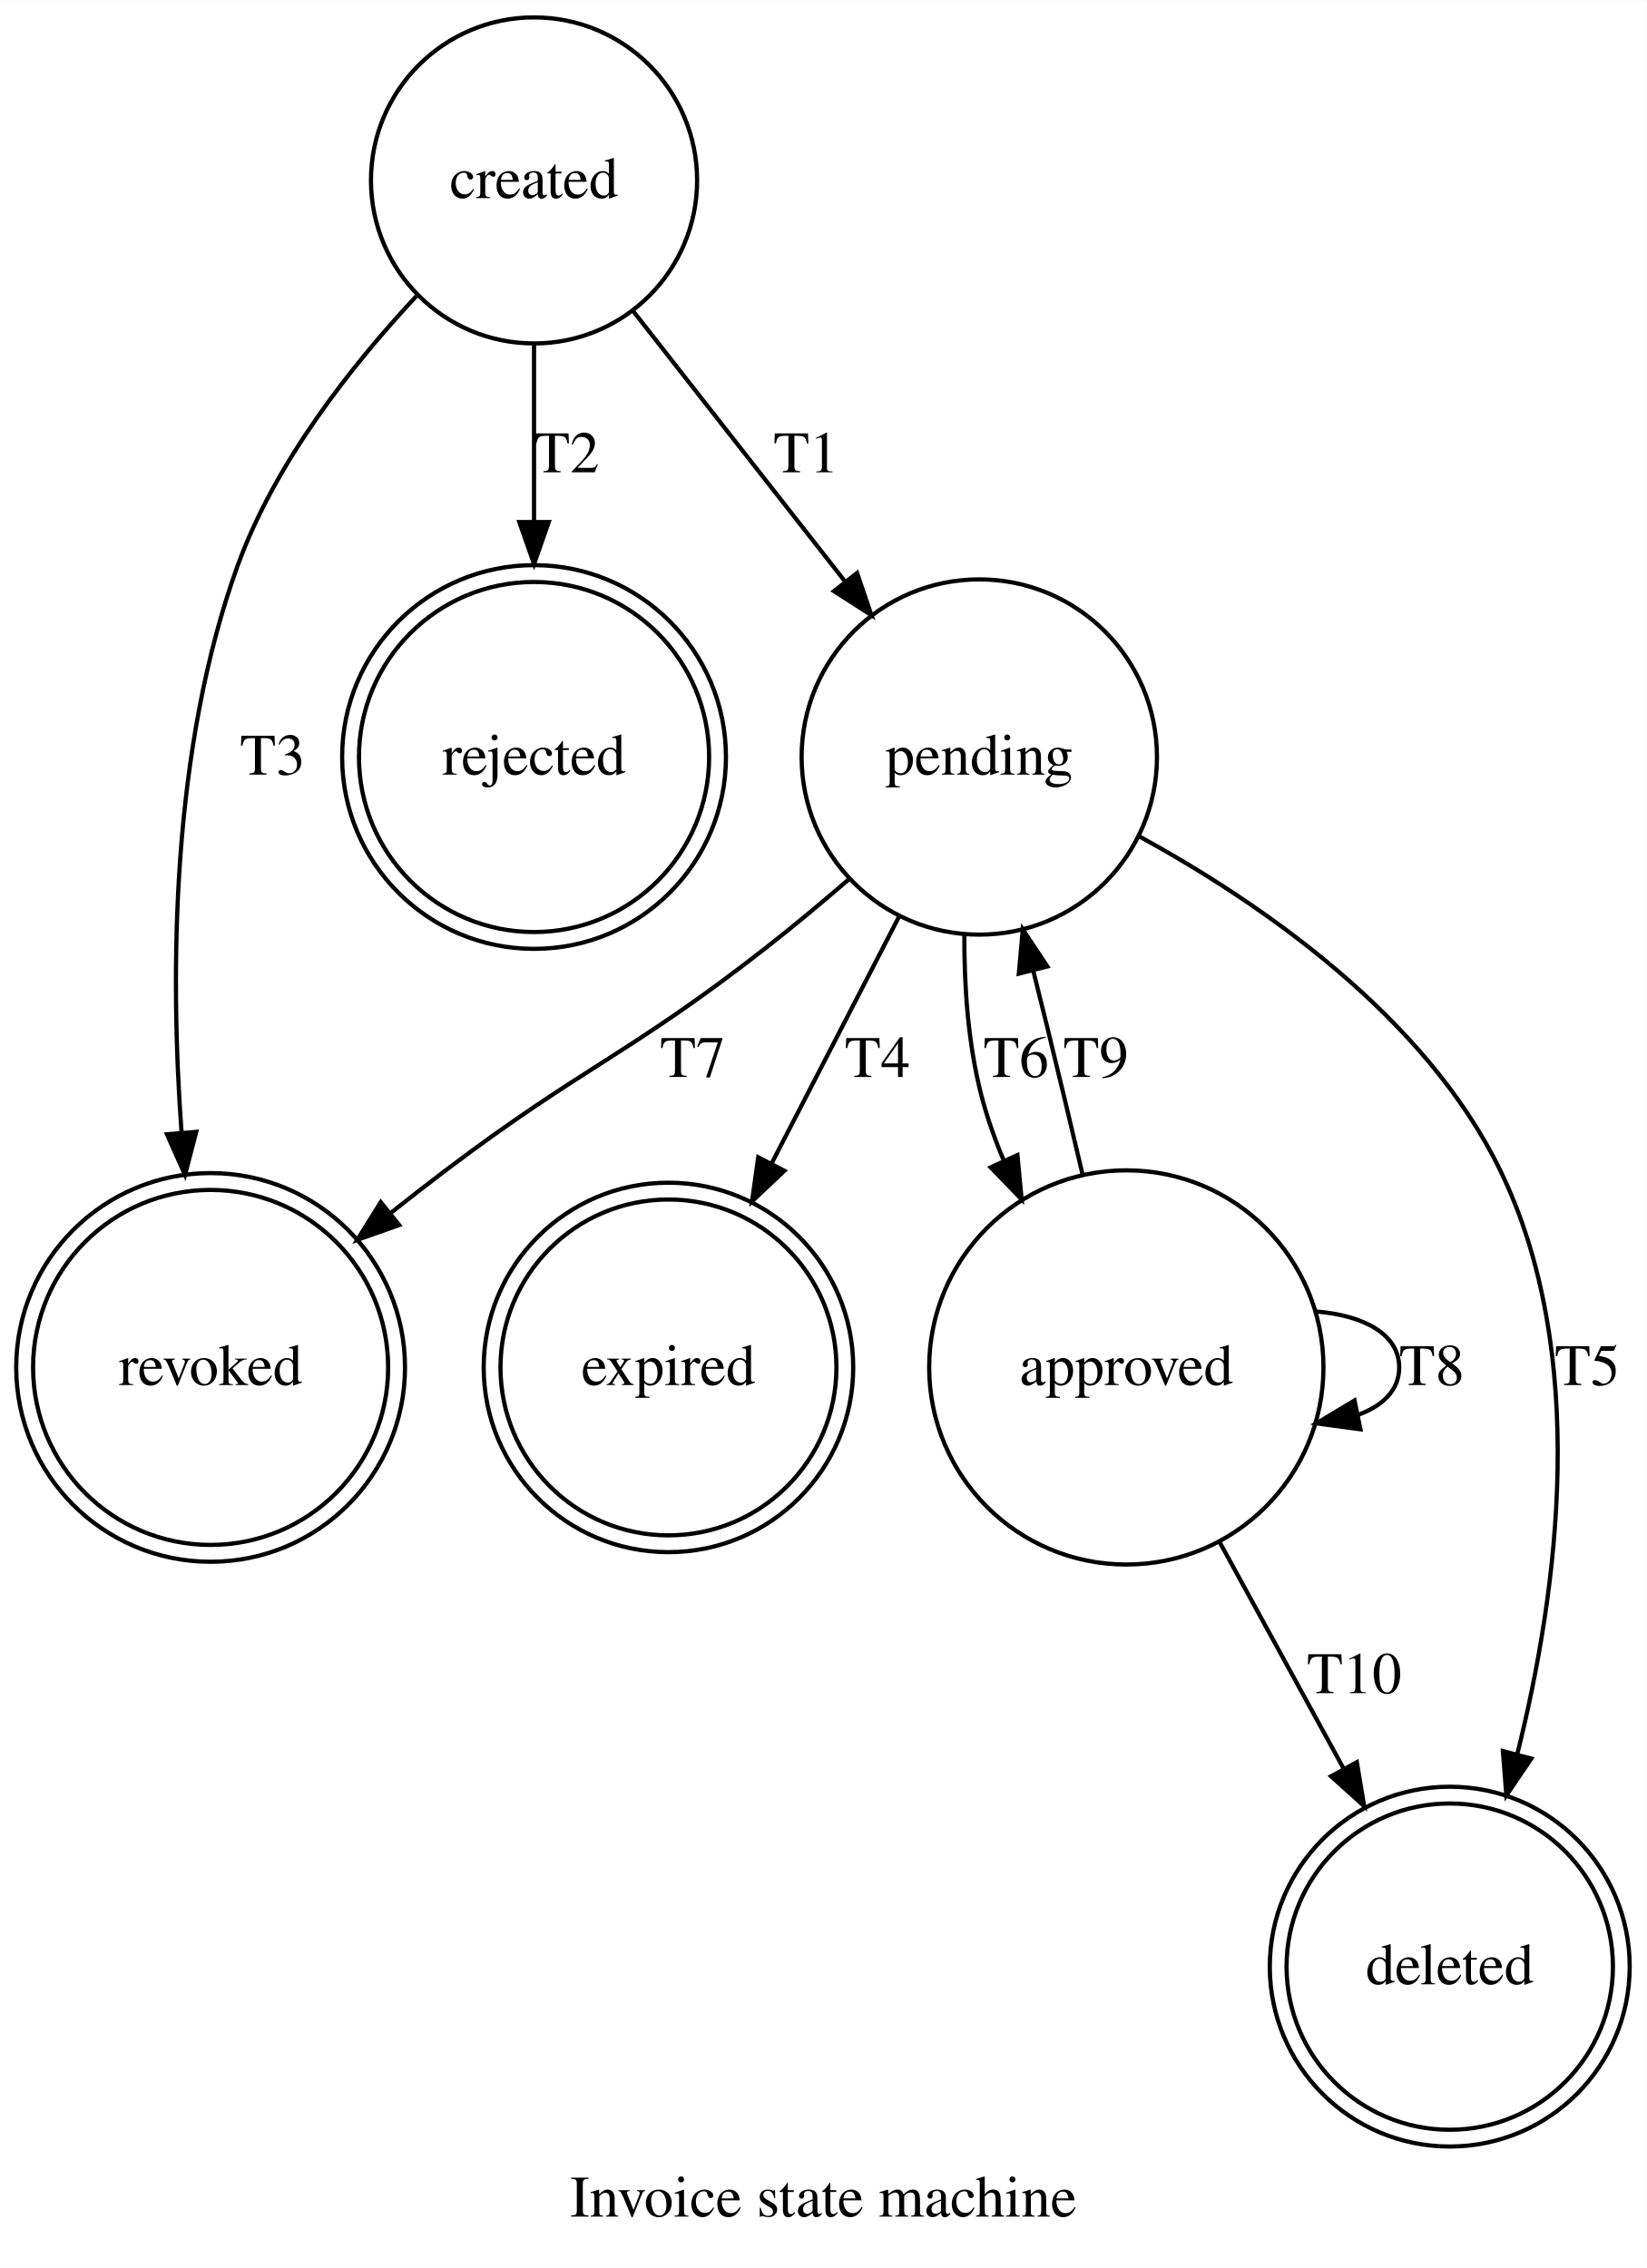
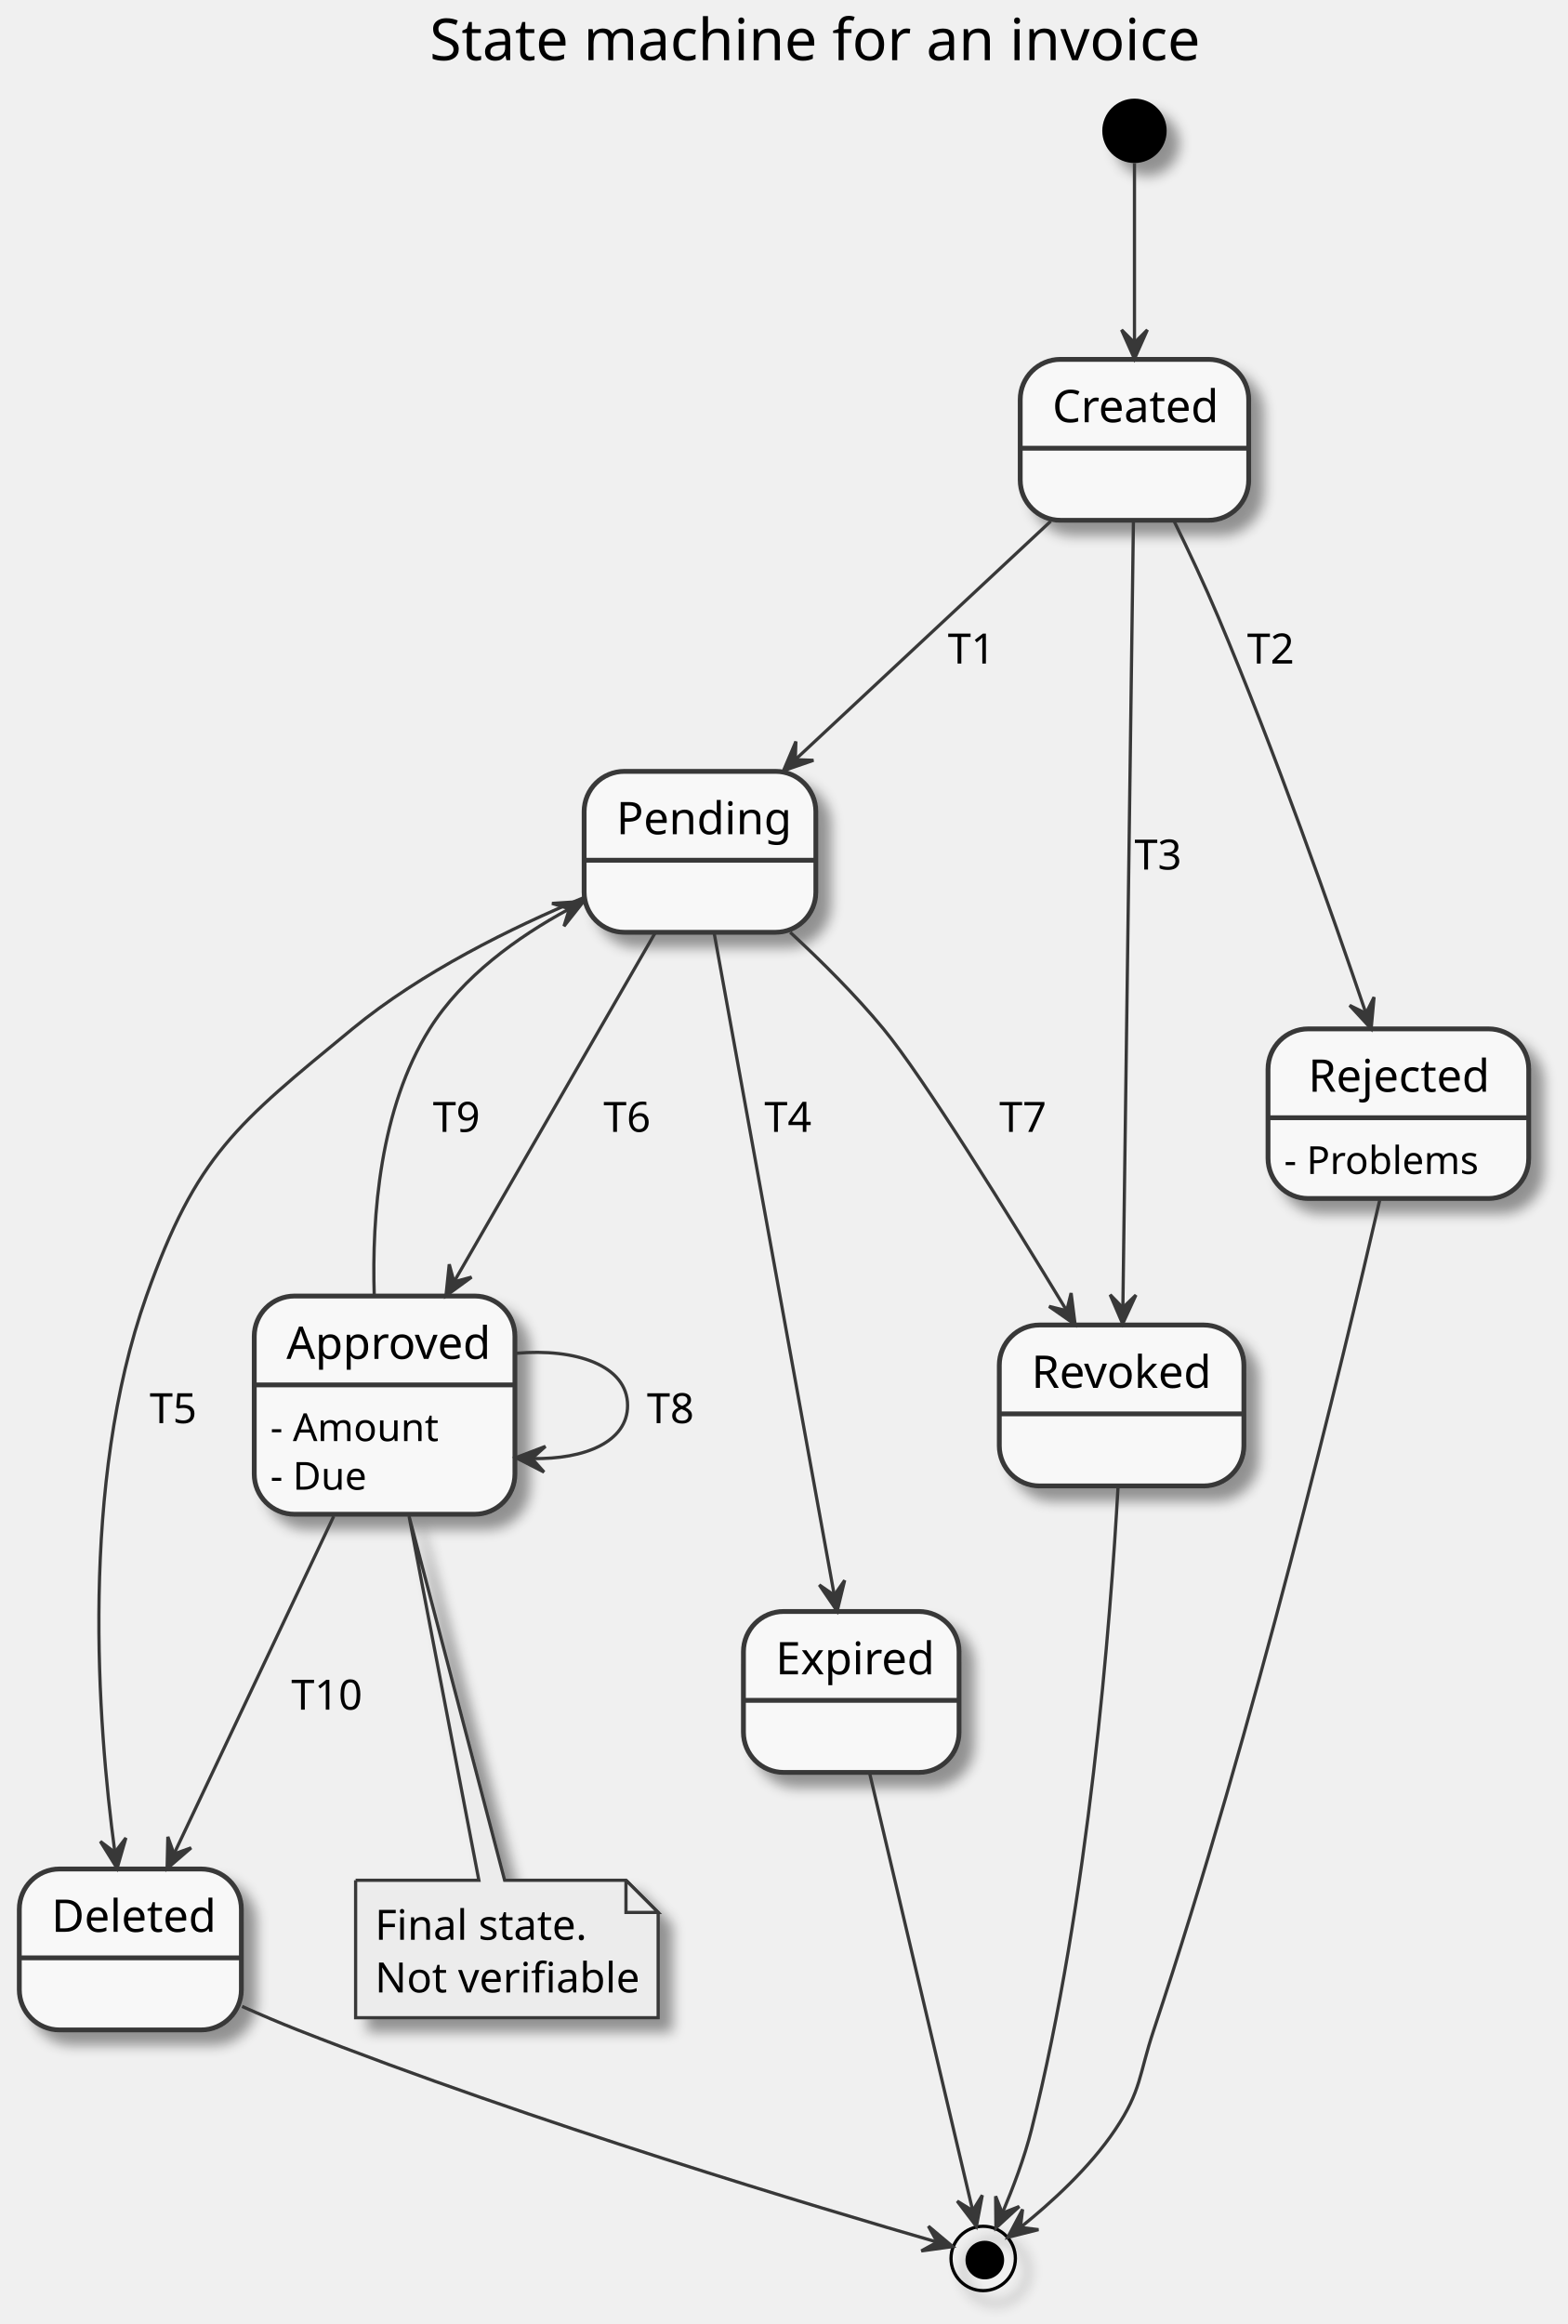
- <svg xmlns="http://www.w3.org/2000/svg" width="392pt" height="540pt" viewBox="0.00 0.00 392.06 539.98">
-   <g id="graph0" class="graph" transform="scale(1 1) rotate(0) translate(4 535.985)">
-     <polygon fill="white" stroke="none" points="-4,4 -4,-535.985 388.06,-535.985 388.06,4 -4,4" />
-     <text text-anchor="middle" x="192.03" y="-8.2" font-family="Times,serif" font-size="14.00">Invoice state machine</text>
-     <g id="node1" class="node">
-       <ellipse fill="none" stroke="black" cx="123.139" cy="-493.074" rx="38.821" ry="38.821" />
-       <text text-anchor="middle" x="123.139" y="-488.874" font-family="Times,serif" font-size="14.00">created</text>
-     </g>
-     <g id="node2" class="node">
-       <ellipse fill="none" stroke="black" cx="46.139" cy="-210.409" rx="42.266" ry="42.266" />
-       <ellipse fill="none" stroke="black" cx="46.139" cy="-210.409" rx="46.278" ry="46.278" />
-       <text text-anchor="middle" x="46.139" y="-206.209" font-family="Times,serif" font-size="14.00">revoked</text>
-     </g>
-     <g id="edge3" class="edge">
-       <path fill="none" stroke="black" d="M95.108,-465.505C79.474,-448.761 61.418,-425.75 52.586,-401.364 36.856,-357.932 36.401,-305.198 39.22,-266.323" />
-       <polygon fill="black" stroke="black" points="42.717,-266.502 40.045,-256.25 35.74,-265.93 42.717,-266.502" />
-       <text text-anchor="middle" x="60.915" y="-351.57" font-family="Times,serif" font-size="14.00">T3</text>
-     </g>
-     <g id="node3" class="node">
-       <ellipse fill="none" stroke="black" cx="123.139" cy="-355.77" rx="41.68" ry="41.68" />
-       <ellipse fill="none" stroke="black" cx="123.139" cy="-355.77" rx="45.688" ry="45.688" />
-       <text text-anchor="middle" x="123.139" y="-351.57" font-family="Times,serif" font-size="14.00">rejected</text>
-     </g>
-     <g id="edge2" class="edge">
-       <path fill="none" stroke="black" d="M123.139,-454.024C123.139,-440.942 123.139,-426.02 123.139,-411.858" />
-       <polygon fill="black" stroke="black" points="126.639,-411.719 123.139,-401.719 119.639,-411.719 126.639,-411.719" />
-       <text text-anchor="middle" x="130.915" y="-423.564" font-family="Times,serif" font-size="14.00">T2</text>
-     </g>
-     <g id="node5" class="node">
-       <ellipse fill="none" stroke="black" cx="229.139" cy="-355.77" rx="42.299" ry="42.299" />
-       <text text-anchor="middle" x="229.139" y="-351.57" font-family="Times,serif" font-size="14.00">pending</text>
-     </g>
-     <g id="edge1" class="edge">
-       <path fill="none" stroke="black" d="M146.663,-462.046C161.525,-443.076 180.92,-418.319 197.168,-397.58" />
-       <polygon fill="black" stroke="black" points="200.042,-399.586 203.454,-389.556 194.531,-395.269 200.042,-399.586" />
-       <text text-anchor="middle" x="187.915" y="-423.564" font-family="Times,serif" font-size="14.00">T1</text>
-     </g>
-     <g id="node4" class="node">
-       <ellipse fill="none" stroke="black" cx="155.139" cy="-210.409" rx="39.988" ry="39.988" />
-       <ellipse fill="none" stroke="black" cx="155.139" cy="-210.409" rx="43.988" ry="43.988" />
-       <text text-anchor="middle" x="155.139" y="-206.209" font-family="Times,serif" font-size="14.00">expired</text>
-     </g>
-     <g id="edge7" class="edge">
-       <path fill="none" stroke="black" d="M198.317,-326.85C191.768,-321.194 184.814,-315.387 178.139,-310.176 145.718,-284.867 134.949,-282.177 102.139,-257.376 97.811,-254.105 93.353,-250.632 88.93,-247.117" />
-       <polygon fill="black" stroke="black" points="91.032,-244.316 81.044,-240.781 86.647,-249.773 91.032,-244.316" />
-       <text text-anchor="middle" x="160.915" y="-279.576" font-family="Times,serif" font-size="14.00">T7</text>
-     </g>
-     <g id="edge4" class="edge">
-       <path fill="none" stroke="black" d="M210.082,-317.851C200.803,-299.874 189.537,-278.049 179.628,-258.852" />
-       <polygon fill="black" stroke="black" points="182.732,-257.236 175.035,-249.955 176.512,-260.447 182.732,-257.236" />
-       <text text-anchor="middle" x="204.915" y="-279.576" font-family="Times,serif" font-size="14.00">T4</text>
-     </g>
-     <g id="node6" class="node">
-       <ellipse fill="none" stroke="black" cx="264.139" cy="-210.409" rx="46.934" ry="46.934" />
-       <text text-anchor="middle" x="264.139" y="-206.209" font-family="Times,serif" font-size="14.00">approved</text>
-     </g>
-     <g id="edge6" class="edge">
-       <path fill="none" stroke="black" d="M225.582,-313.485C225.522,-301.073 226.477,-287.528 229.586,-275.376 230.935,-270.103 232.81,-264.791 234.996,-259.603" />
-       <polygon fill="black" stroke="black" points="238.214,-260.981 239.218,-250.434 231.856,-258.053 238.214,-260.981" />
-       <text text-anchor="middle" x="237.915" y="-279.576" font-family="Times,serif" font-size="14.00">T6</text>
-     </g>
-     <g id="node7" class="node">
-       <ellipse fill="none" stroke="black" cx="341.139" cy="-67.721" rx="38.849" ry="38.849" />
-       <ellipse fill="none" stroke="black" cx="341.139" cy="-67.721" rx="42.842" ry="42.842" />
-       <text text-anchor="middle" x="341.139" y="-63.521" font-family="Times,serif" font-size="14.00">deleted</text>
-     </g>
-     <g id="edge5" class="edge">
-       <path fill="none" stroke="black" d="M266.969,-337.012C296.487,-320.853 335.366,-293.936 353.139,-257.376 374.303,-213.84 367.095,-157.844 357.184,-118.199" />
-       <polygon fill="black" stroke="black" points="360.557,-117.265 354.621,-108.489 353.789,-119.052 360.557,-117.265" />
-       <text text-anchor="middle" x="373.915" y="-206.209" font-family="Times,serif" font-size="14.00">T5</text>
-     </g>
-     <g id="edge9" class="edge">
-       <path fill="none" stroke="black" d="M253.739,-256.303C250.987,-267.992 247.988,-280.565 245.139,-292.176 244.131,-296.281 243.074,-300.535 242.002,-304.803" />
-       <polygon fill="black" stroke="black" points="238.551,-304.176 239.496,-314.729 245.338,-305.89 238.551,-304.176" />
-       <text text-anchor="middle" x="256.915" y="-279.576" font-family="Times,serif" font-size="14.00">T9</text>
-     </g>
-     <g id="edge8" class="edge">
-       <path fill="none" stroke="black" d="M309.377,-223.724C320.667,-222.792 329.106,-218.354 329.106,-210.409 329.106,-205.071 325.296,-201.316 319.372,-199.144" />
-       <polygon fill="black" stroke="black" points="319.876,-195.674 309.377,-197.094 318.47,-202.532 319.876,-195.674" />
-       <text text-anchor="middle" x="336.882" y="-206.209" font-family="Times,serif" font-size="14.00">T8</text>
-     </g>
-     <g id="edge10" class="edge">
-       <path fill="none" stroke="black" d="M286.41,-168.716C295.639,-151.854 306.391,-132.21 315.909,-114.818" />
-       <polygon fill="black" stroke="black" points="319.029,-116.408 320.76,-105.955 312.888,-113.047 319.029,-116.408" />
-       <text text-anchor="middle" x="318.415" y="-132.842" font-family="Times,serif" font-size="14.00">T10</text>
-     </g>
+ <svg xmlns="http://www.w3.org/2000/svg" contentScriptType="application/ecmascript" contentStyleType="text/css" height="722px" preserveAspectRatio="none" style="width:487px;height:722px;" version="1.1" viewBox="0 0 487 722" width="487px" zoomAndPan="magnify">
+   <defs>
+     <filter height="300%" id="fp9o3xl0q61r5" width="300%" x="-1" y="-1">
+       <feGaussianBlur result="blurOut" stdDeviation="2.0" />
+       <feColorMatrix in="blurOut" result="blurOut2" type="matrix" values="0 0 0 0 0 0 0 0 0 0 0 0 0 0 0 0 0 0 .4 0" />
+       <feOffset dx="4.0" dy="4.0" in="blurOut2" result="blurOut3" />
+       <feBlend in="SourceGraphic" in2="blurOut3" mode="normal" />
+     </filter>
+   </defs>
+   <g>
+     <text fill="#000000" font-family="sans-serif" font-size="18" lengthAdjust="spacingAndGlyphs" textLength="226" x="133.5" y="18.686">State machine for an invoice</text>
+     <ellipse cx="352.5" cy="40.641" fill="#000000" filter="url(#fp9o3xl0q61r5)" rx="10" ry="10" style="stroke: none; stroke-width: 1.0;" />
+     <rect fill="#F8F8F8" filter="url(#fp9o3xl0q61r5)" height="50" rx="12.5" ry="12.5" style="stroke: #383838; stroke-width: 1.5;" width="71" x="317" y="111.641" />
+     <line style="stroke: #383838; stroke-width: 1.5;" x1="317" x2="388" y1="139.25" y2="139.25" />
+     <text fill="#000000" font-family="sans-serif" font-size="14" lengthAdjust="spacingAndGlyphs" textLength="51" x="327" y="131.174">Created</text>
+     <rect fill="#F8F8F8" filter="url(#fp9o3xl0q61r5)" height="50" rx="12.5" ry="12.5" style="stroke: #383838; stroke-width: 1.5;" width="72" x="181.5" y="239.641" />
+     <line style="stroke: #383838; stroke-width: 1.5;" x1="181.5" x2="253.5" y1="267.25" y2="267.25" />
+     <text fill="#000000" font-family="sans-serif" font-size="14" lengthAdjust="spacingAndGlyphs" textLength="52" x="191.5" y="259.174">Pending</text>
+     <rect fill="#F8F8F8" filter="url(#fp9o3xl0q61r5)" height="52.703" rx="12.5" ry="12.5" style="stroke: #383838; stroke-width: 1.5;" width="81" x="394" y="319.641" />
+     <line style="stroke: #383838; stroke-width: 1.5;" x1="394" x2="475" y1="347.25" y2="347.25" />
+     <text fill="#000000" font-family="sans-serif" font-size="14" lengthAdjust="spacingAndGlyphs" textLength="56" x="406.5" y="339.174">Rejected</text>
+     <text fill="#000000" font-family="sans-serif" font-size="12" lengthAdjust="spacingAndGlyphs" textLength="61" x="399" y="364.707">- Problems</text>
+     <rect fill="#F8F8F8" filter="url(#fp9o3xl0q61r5)" height="50" rx="12.5" ry="12.5" style="stroke: #383838; stroke-width: 1.5;" width="76" x="310.5" y="411.641" />
+     <line style="stroke: #383838; stroke-width: 1.5;" x1="310.5" x2="386.5" y1="439.25" y2="439.25" />
+     <text fill="#000000" font-family="sans-serif" font-size="14" lengthAdjust="spacingAndGlyphs" textLength="56" x="320.5" y="431.174">Revoked</text>
+     <rect fill="#F8F8F8" filter="url(#fp9o3xl0q61r5)" height="50" rx="12.5" ry="12.5" style="stroke: #383838; stroke-width: 1.5;" width="67" x="231" y="500.641" />
+     <line style="stroke: #383838; stroke-width: 1.5;" x1="231" x2="298" y1="528.25" y2="528.25" />
+     <text fill="#000000" font-family="sans-serif" font-size="14" lengthAdjust="spacingAndGlyphs" textLength="47" x="241" y="520.174">Expired</text>
+     <rect fill="#F8F8F8" filter="url(#fp9o3xl0q61r5)" height="50" rx="12.5" ry="12.5" style="stroke: #383838; stroke-width: 1.5;" width="69" x="6" y="580.641" />
+     <line style="stroke: #383838; stroke-width: 1.5;" x1="6" x2="75" y1="608.25" y2="608.25" />
+     <text fill="#000000" font-family="sans-serif" font-size="14" lengthAdjust="spacingAndGlyphs" textLength="49" x="16" y="600.174">Deleted</text>
+     <rect fill="#F8F8F8" filter="url(#fp9o3xl0q61r5)" height="67.797" rx="12.5" ry="12.5" style="stroke: #383838; stroke-width: 1.5;" width="81" x="79" y="402.641" />
+     <line style="stroke: #383838; stroke-width: 1.5;" x1="79" x2="160" y1="430.25" y2="430.25" />
+     <text fill="#000000" font-family="sans-serif" font-size="14" lengthAdjust="spacingAndGlyphs" textLength="61" x="89" y="422.174">Approved</text>
+     <text fill="#000000" font-family="sans-serif" font-size="12" lengthAdjust="spacingAndGlyphs" textLength="49" x="84" y="447.707">- Amount</text>
+     <text fill="#000000" font-family="sans-serif" font-size="12" lengthAdjust="spacingAndGlyphs" textLength="30" x="84" y="462.801">- Due</text>
+     <ellipse cx="305.5" cy="701.641" fill="none" filter="url(#fp9o3xl0q61r5)" rx="10" ry="10" style="stroke: #000000; stroke-width: 1.0;" />
+     <ellipse cx="306" cy="702.141" fill="#000000" rx="6" ry="6" style="stroke: none; stroke-width: 1.0;" />
+     <path d="M110.5,584.141 L110.5,626.844 A0,0 0 0 0 110.5,626.844 L204.5,626.844 A0,0 0 0 0 204.5,626.844 L204.5,594.141 L194.5,584.141 L156.792,584.141 L127.099,471.035 L148.792,584.141 L110.5,584.141 A0,0 0 0 0 110.5,584.141 " fill="#ECECEC" filter="url(#fp9o3xl0q61r5)" style="stroke: #383838; stroke-width: 1.0;" />
+     <path d="M194.5,584.141 L194.5,594.141 L204.5,594.141 L194.5,584.141 " fill="#ECECEC" style="stroke: #383838; stroke-width: 1.0;" />
+     <text fill="#000000" font-family="sans-serif" font-size="13" lengthAdjust="spacingAndGlyphs" textLength="65" x="116.5" y="602.636">Final state.</text>
+     <text fill="#000000" font-family="sans-serif" font-size="13" lengthAdjust="spacingAndGlyphs" textLength="73" x="116.5" y="618.987">Not verifiable</text>
+     <path d="M352.5,50.654 C352.5,63.339 352.5,87.05 352.5,106.211 " fill="none" id="*start-Created" style="stroke: #383838; stroke-width: 1.0;" />
+     <polygon fill="#383838" points="352.5,111.481,356.5,102.481,352.5,106.481,348.5,102.481,352.5,111.481" style="stroke: #383838; stroke-width: 1.0;" />
+     <path d="M326.471,161.935 C303.779,183.114 270.879,213.821 247.172,235.947 " fill="none" id="Created-Pending" style="stroke: #383838; stroke-width: 1.0;" />
+     <polygon fill="#383838" points="243.449,239.422,252.757,236.204,247.104,236.01,247.298,230.356,243.449,239.422" style="stroke: #383838; stroke-width: 1.0;" />
+     <text fill="#000000" font-family="sans-serif" font-size="13" lengthAdjust="spacingAndGlyphs" textLength="14" x="294.5" y="206.136">T1</text>
+     <path d="M364.796,161.87 C369.311,171.097 374.334,181.767 378.5,191.641 C396.243,233.692 413.803,283.518 424.402,314.736 " fill="none" id="Created-Rejected" style="stroke: #383838; stroke-width: 1.0;" />
+     <polygon fill="#383838" points="426.042,319.582,426.945,309.774,424.439,314.846,419.368,312.339,426.042,319.582" style="stroke: #383838; stroke-width: 1.0;" />
+     <text fill="#000000" font-family="sans-serif" font-size="13" lengthAdjust="spacingAndGlyphs" textLength="14" x="387.5" y="206.136">T2</text>
+     <path d="M352.176,161.775 C351.448,215.98 349.687,347.229 348.896,406.149 " fill="none" id="Created-Revoked" style="stroke: #383838; stroke-width: 1.0;" />
+     <polygon fill="#383838" points="348.827,411.282,352.947,402.336,348.894,406.282,344.948,402.229,348.827,411.282" style="stroke: #383838; stroke-width: 1.0;" />
+     <text fill="#000000" font-family="sans-serif" font-size="13" lengthAdjust="spacingAndGlyphs" textLength="14" x="352.5" y="270.136">T3</text>
+     <path d="M221.922,290.007 C230.604,337.853 249.848,443.9 259.197,495.418 " fill="none" id="Pending-Expired" style="stroke: #383838; stroke-width: 1.0;" />
+     <polygon fill="#383838" points="260.124,500.528,262.452,490.958,259.231,495.608,254.581,492.387,260.124,500.528" style="stroke: #383838; stroke-width: 1.0;" />
+     <text fill="#000000" font-family="sans-serif" font-size="13" lengthAdjust="spacingAndGlyphs" textLength="14" x="237.5" y="351.636">T4</text>
+     <path d="M181.318,278.891 C159.122,288.141 130.944,301.986 109.5,319.641 C73.538,349.249 61.07,358.738 45.5,402.641 C24.796,461.02 30.274,534.966 35.666,575.231 " fill="none" id="Pending-Deleted" style="stroke: #383838; stroke-width: 1.0;" />
+     <polygon fill="#383838" points="36.39,580.446,39.115,570.981,35.703,575.493,31.191,572.081,36.39,580.446" style="stroke: #383838; stroke-width: 1.0;" />
+     <text fill="#000000" font-family="sans-serif" font-size="13" lengthAdjust="spacingAndGlyphs" textLength="14" x="46.5" y="442.136">T5</text>
+     <path d="M203.459,289.998 C187.149,318.29 160.057,365.286 141.071,398.222 " fill="none" id="Pending-Approved" style="stroke: #383838; stroke-width: 1.0;" />
+     <polygon fill="#383838" points="138.564,402.57,146.524,396.769,141.061,398.238,139.592,392.775,138.564,402.57" style="stroke: #383838; stroke-width: 1.0;" />
+     <text fill="#000000" font-family="sans-serif" font-size="13" lengthAdjust="spacingAndGlyphs" textLength="14" x="187.5" y="351.636">T6</text>
+     <path d="M116.28,402.415 C115.516,377.769 118.043,344.307 133.5,319.641 C143.682,303.393 160.745,291.105 176.843,282.388 " fill="none" id="Approved-Pending" style="stroke: #383838; stroke-width: 1.0;" />
+     <polygon fill="#383838" points="181.351,280.024,171.523,280.662,176.923,282.346,175.239,287.746,181.351,280.024" style="stroke: #383838; stroke-width: 1.0;" />
+     <text fill="#000000" font-family="sans-serif" font-size="13" lengthAdjust="spacingAndGlyphs" textLength="14" x="134.5" y="351.636">T9</text>
+     <path d="M245.535,289.648 C255.226,298.59 265.822,309.129 274.5,319.641 C286.915,334.679 313.592,377.717 331.291,406.924 " fill="none" id="Pending-Revoked" style="stroke: #383838; stroke-width: 1.0;" />
+     <polygon fill="#383838" points="334.051,411.486,332.813,401.715,331.462,407.208,325.969,405.857,334.051,411.486" style="stroke: #383838; stroke-width: 1.0;" />
+     <text fill="#000000" font-family="sans-serif" font-size="13" lengthAdjust="spacingAndGlyphs" textLength="14" x="310.5" y="351.636">T7</text>
+     <path d="M160.276,420.432 C178.852,418.777 195,424.18 195,436.641 C195,447.934 181.738,453.43 165.425,453.129 " fill="none" id="Approved-Approved" style="stroke: #383838; stroke-width: 1.0;" />
+     <polygon fill="#383838" points="160.276,452.85,169.046,457.332,165.269,453.121,169.48,449.344,160.276,452.85" style="stroke: #383838; stroke-width: 1.0;" />
+     <text fill="#000000" font-family="sans-serif" font-size="13" lengthAdjust="spacingAndGlyphs" textLength="14" x="201" y="442.136">T8</text>
+     <path d="M103.703,471.035 C89.171,501.754 67.847,546.832 54.067,575.961 " fill="none" id="Approved-Deleted" style="stroke: #383838; stroke-width: 1.0;" />
+     <polygon fill="#383838" points="51.923,580.494,59.388,574.069,54.061,575.974,52.156,570.648,51.923,580.494" style="stroke: #383838; stroke-width: 1.0;" />
+     <text fill="#000000" font-family="sans-serif" font-size="13" lengthAdjust="spacingAndGlyphs" textLength="21" x="90.5" y="531.136">T10</text>
+     <path d="M270.201,550.835 C278.901,587.756 295.215,656.992 302.195,686.614 " fill="none" id="Expired-*end" style="stroke: #383838; stroke-width: 1.0;" />
+     <polygon fill="#383838" points="303.386,691.667,305.215,681.99,302.239,686.8,297.428,683.824,303.386,691.667" style="stroke: #383838; stroke-width: 1.0;" />
+     <path d="M347.399,461.862 C345.088,503.334 338.379,590.365 320.5,661.641 C318.292,670.445 314.659,679.96 311.521,687.387 " fill="none" id="Revoked-*end" style="stroke: #383838; stroke-width: 1.0;" />
+     <polygon fill="#383838" points="309.452,692.161,316.702,685.495,311.441,687.573,309.362,682.313,309.452,692.161" style="stroke: #383838; stroke-width: 1.0;" />
+     <path d="M75.226,623.336 C80.95,625.894 86.856,628.419 92.5,630.641 C165.732,659.463 256.149,686.422 290.927,696.482 " fill="none" id="Deleted-*end" style="stroke: #383838; stroke-width: 1.0;" />
+     <polygon fill="#383838" points="296.02,697.949,288.479,691.614,291.215,696.565,286.264,699.301,296.02,697.949" style="stroke: #383838; stroke-width: 1.0;" />
+     <path d="M428.698,372.857 C417.145,422.996 389.68,537.1 358.5,630.641 C353.828,644.657 354.718,649.363 346.5,661.641 C338.517,673.568 326.292,684.583 317.268,691.843 " fill="none" id="Rejected-*end" style="stroke: #383838; stroke-width: 1.0;" />
+     <polygon fill="#383838" points="313.127,695.093,322.676,692.683,317.06,692.006,317.737,686.389,313.127,695.093" style="stroke: #383838; stroke-width: 1.0;" />
  </g>
</svg>
